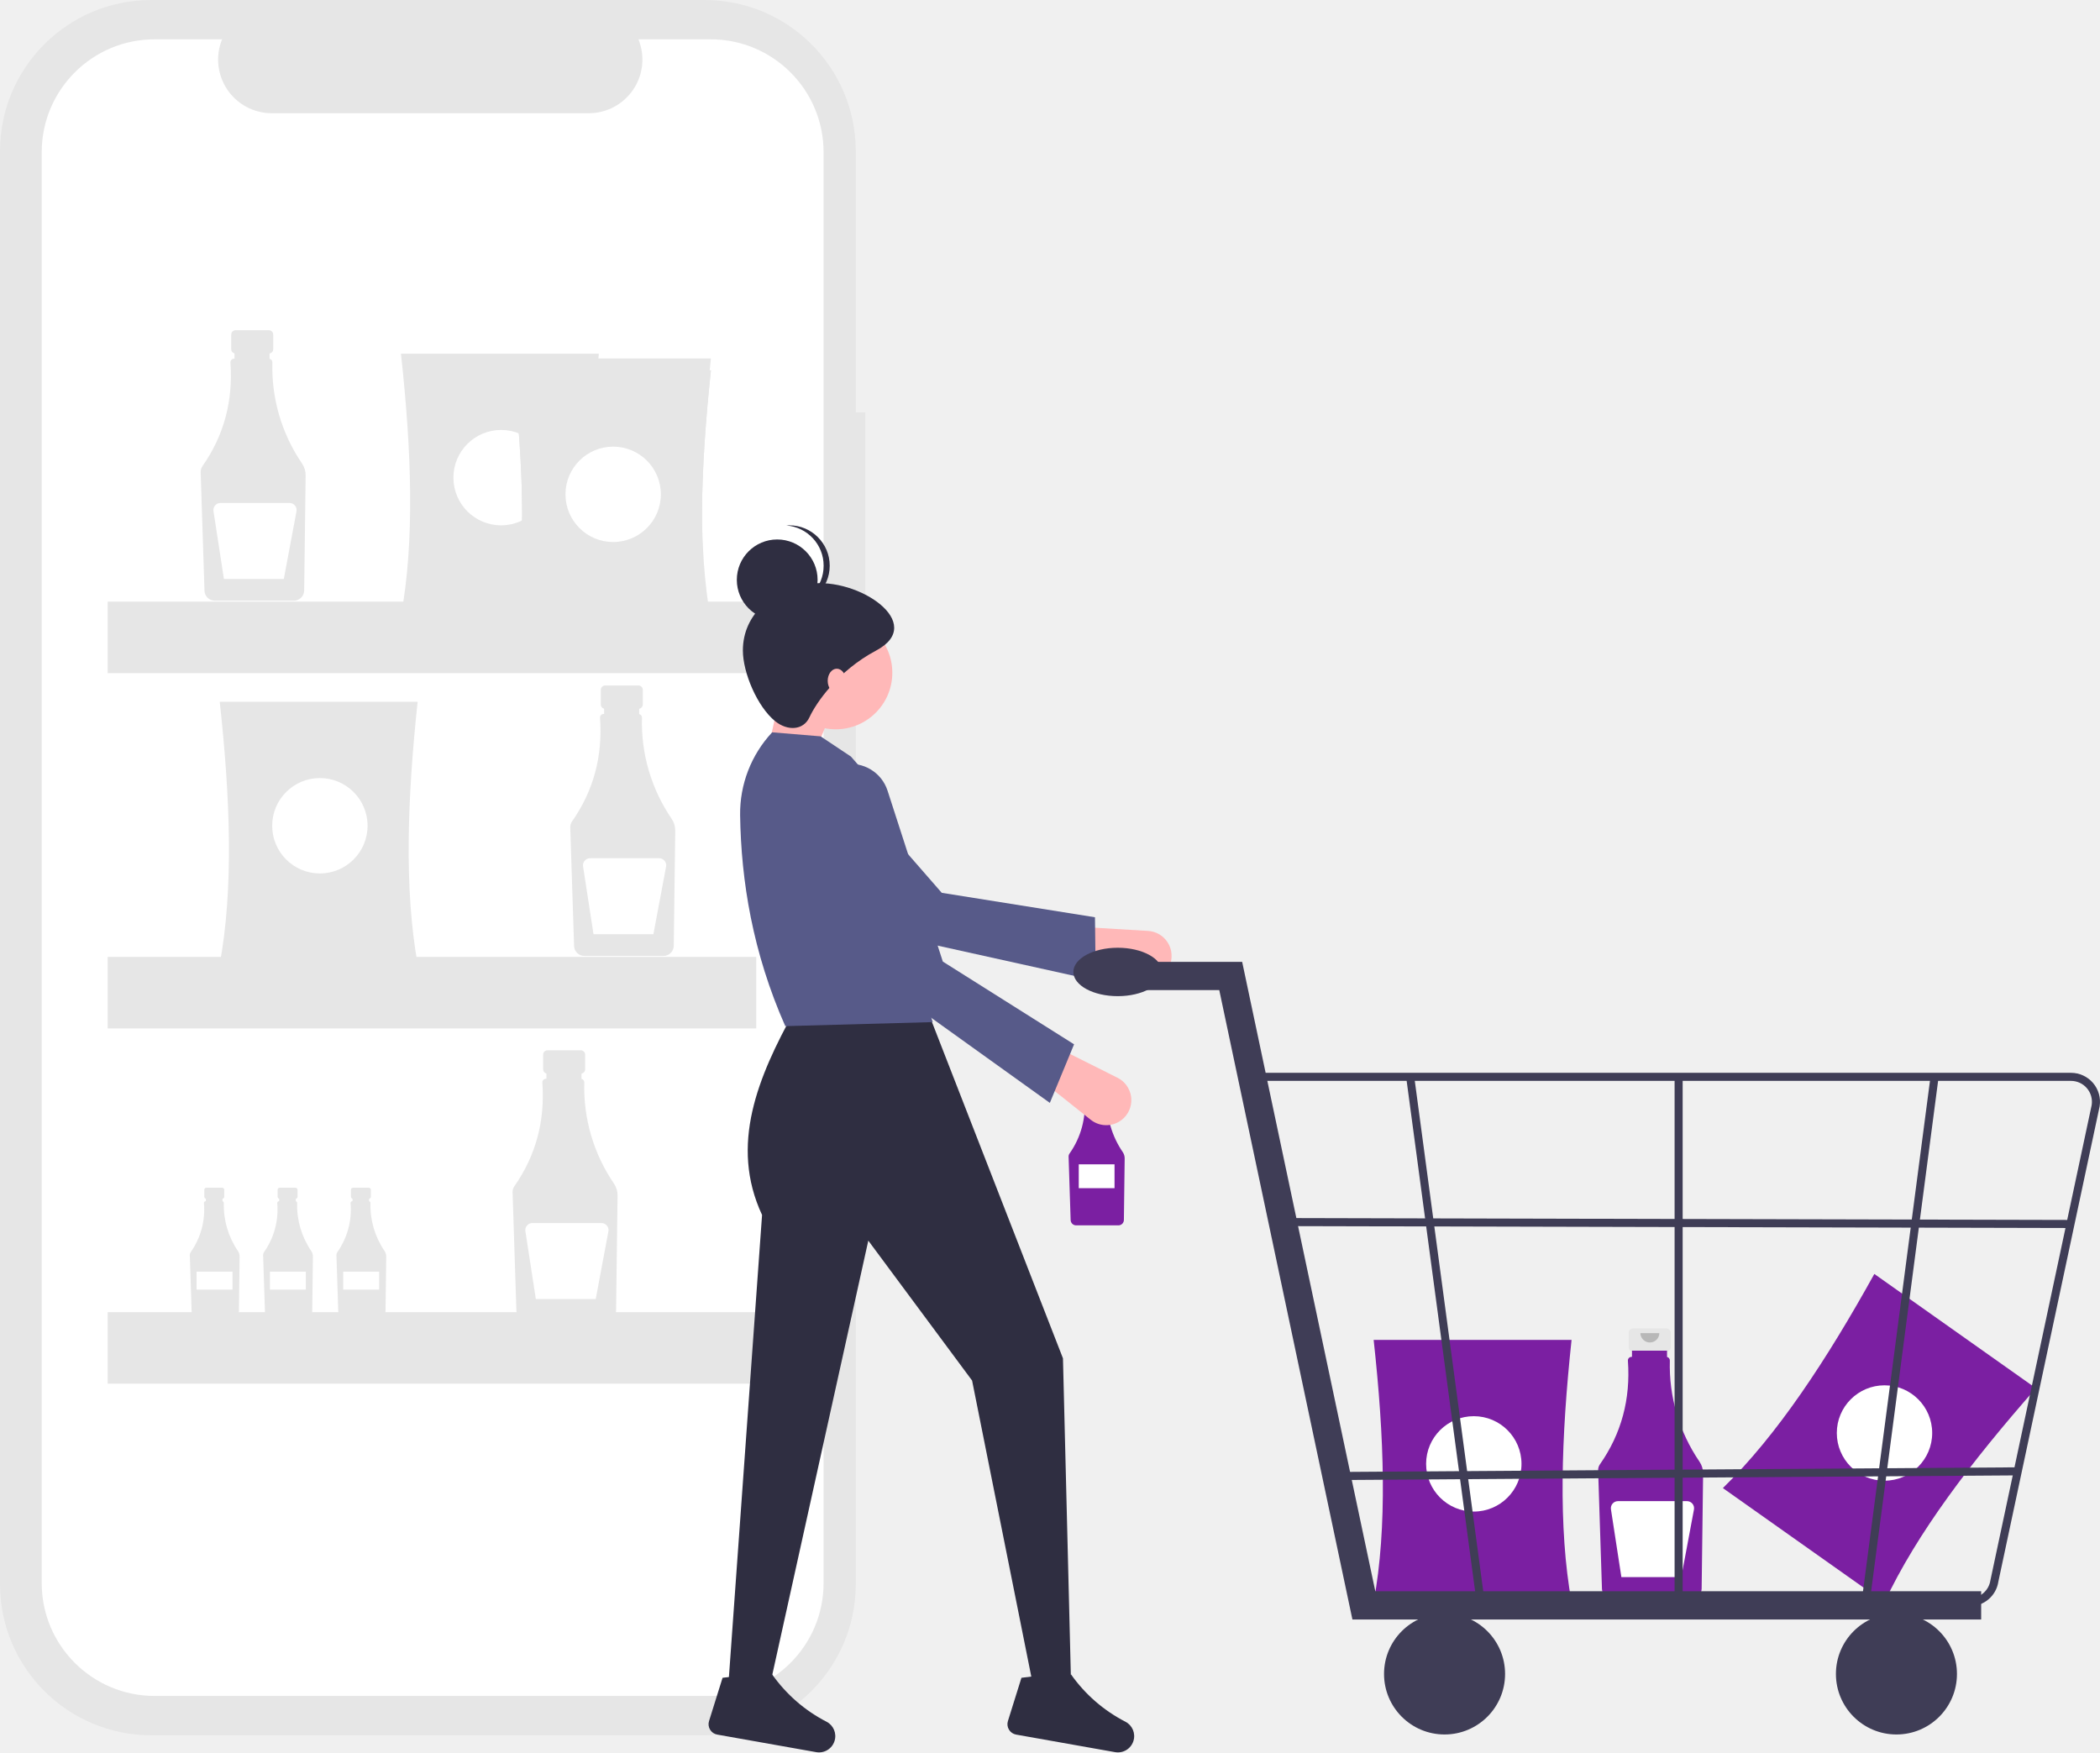
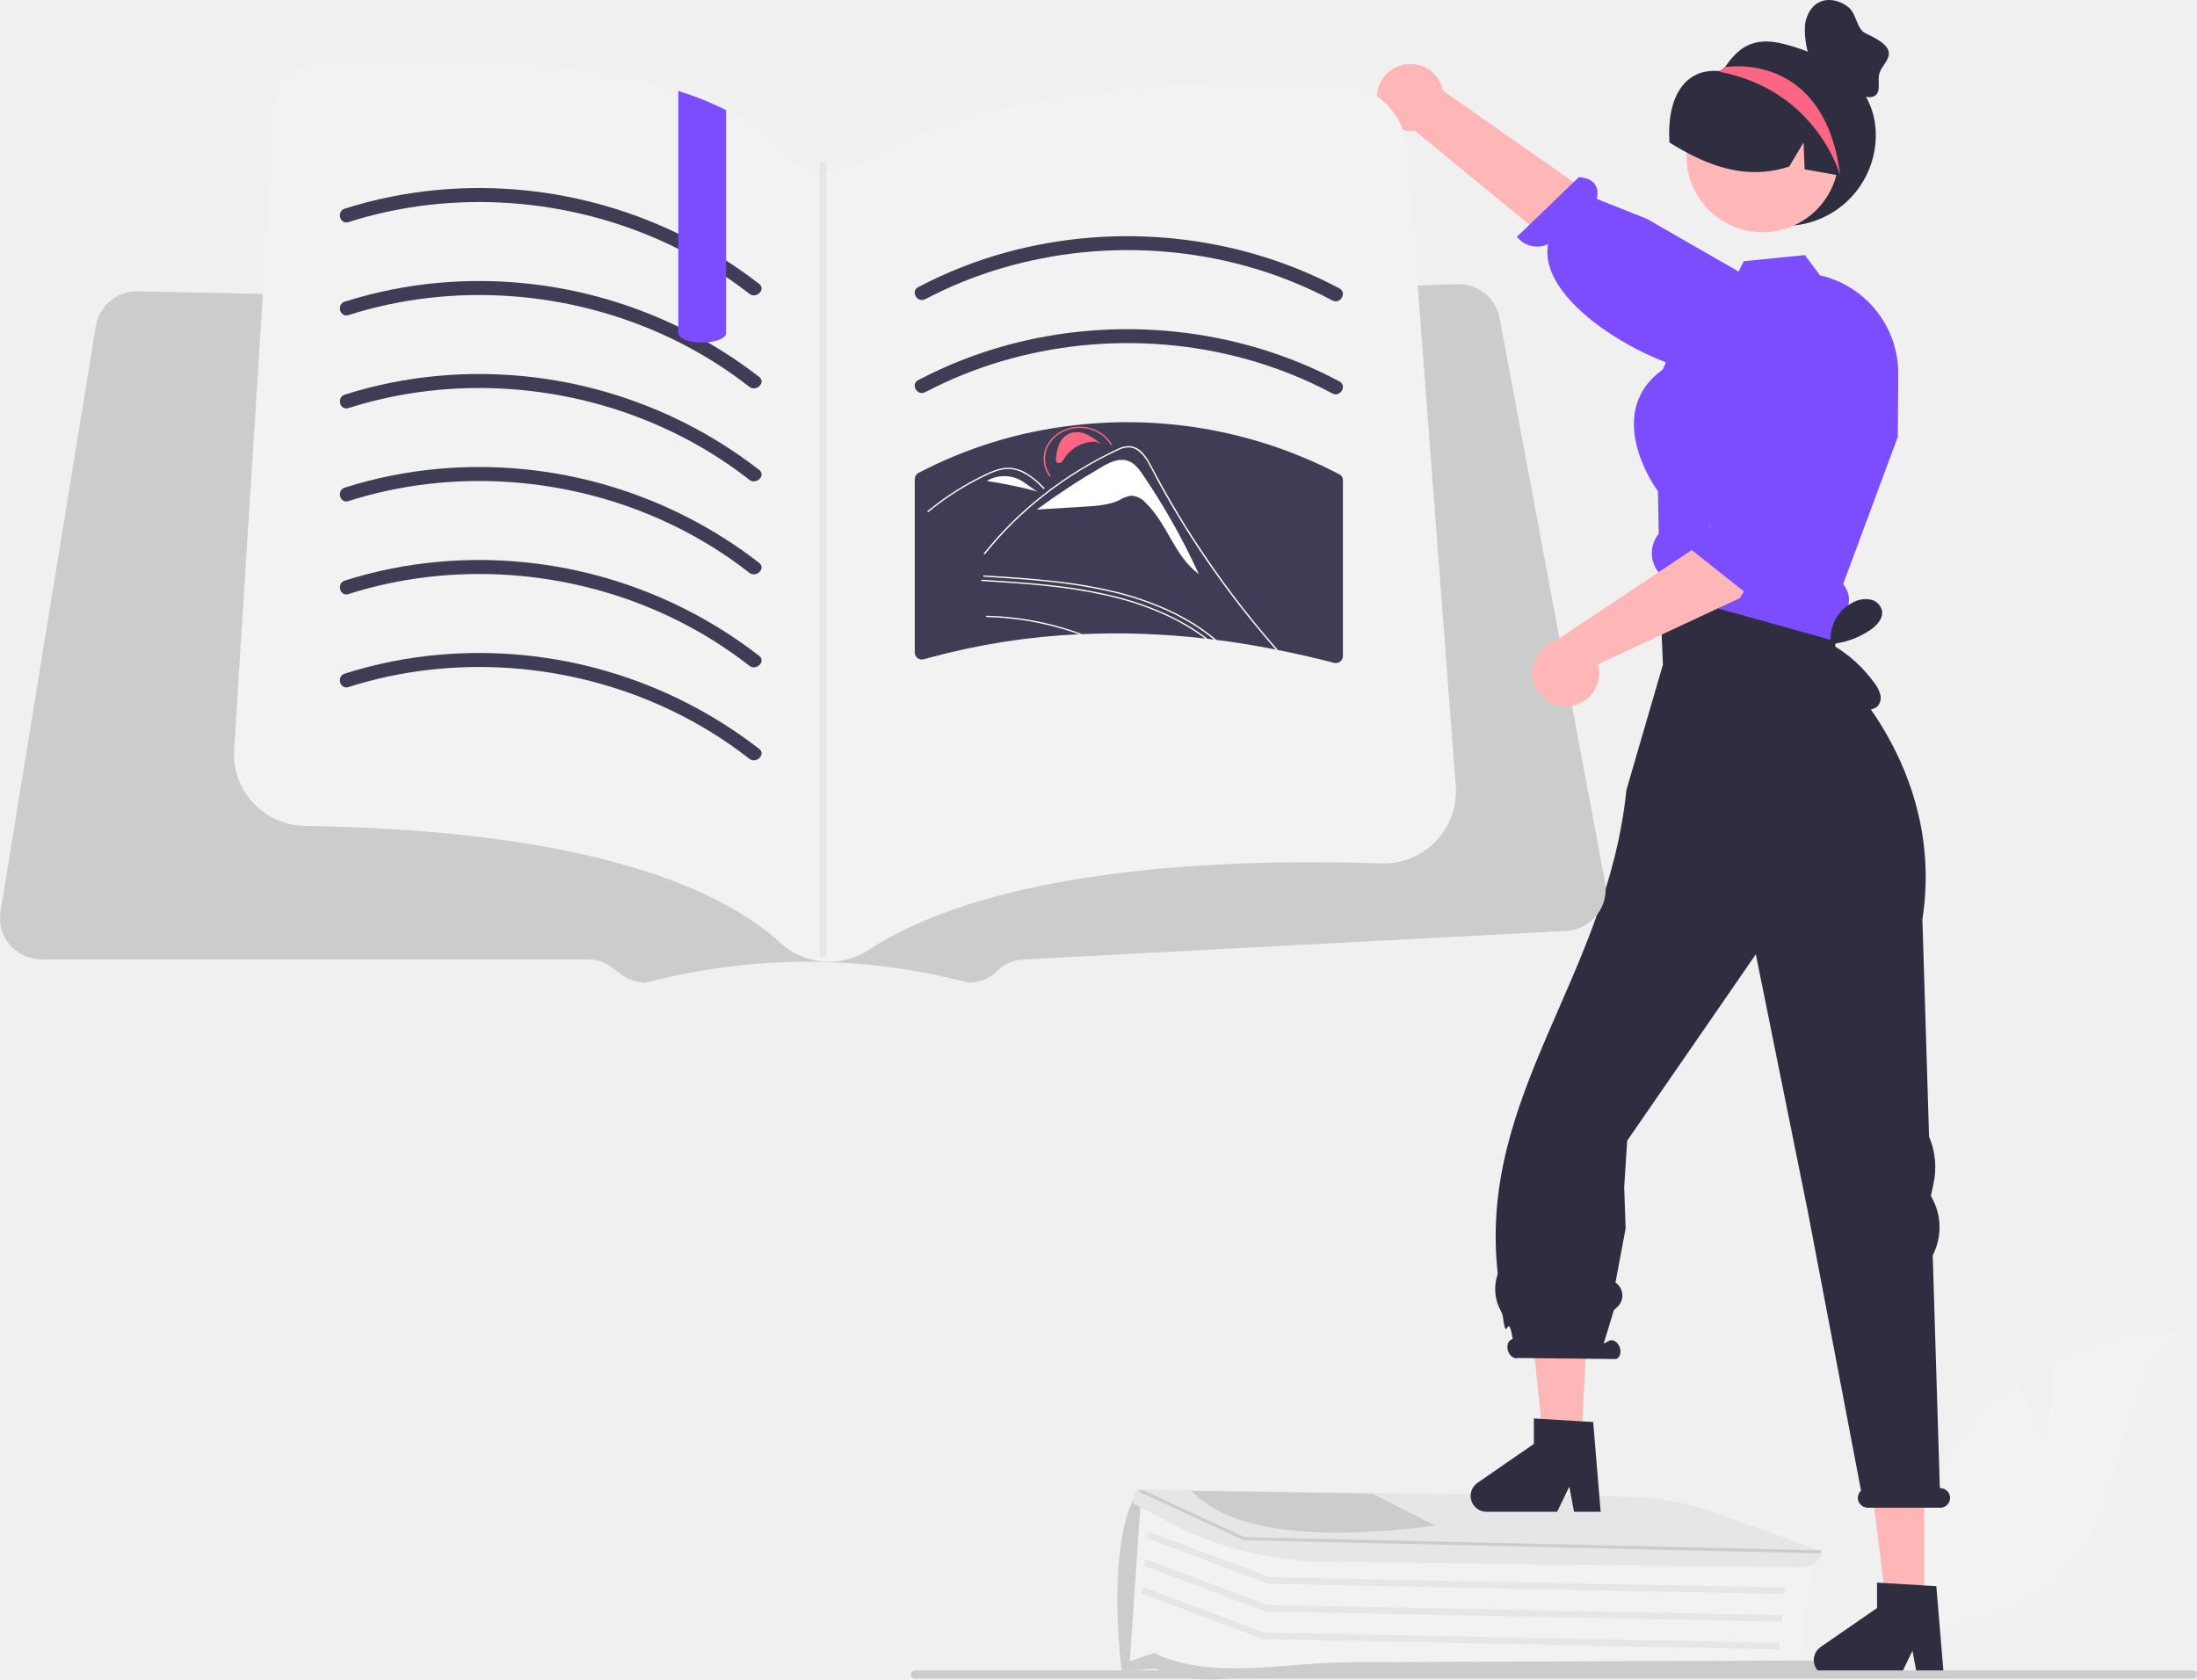
- <svg xmlns="http://www.w3.org/2000/svg" data-name="Layer 1" width="888" height="741.048" viewBox="0 0 888 741.048">
-   <path d="M521.896,253.856H517.864v-110.453a63.927,63.927,0,0,0-63.927-63.927H219.927A63.927,63.927,0,0,0,156,143.403V749.357A63.927,63.927,0,0,0,219.927,813.284H453.937a63.927,63.927,0,0,0,63.927-63.927V332.478h4.032Z" transform="translate(-156 -79.47583)" fill="#e6e6e6" />
-   <path d="M456.516,96.107h-30.546a22.681,22.681,0,0,1-21,31.247H270.91a22.681,22.681,0,0,1-21-31.247h-28.53a47.74,47.74,0,0,0-47.74,47.74V748.912a47.74,47.74,0,0,0,47.74,47.74H456.516a47.74,47.74,0,0,0,47.74-47.74V143.848A47.74,47.74,0,0,0,456.516,96.107Z" transform="translate(-156 -79.47583)" fill="#fff" />
-   <path d="M269.672,219.111H255.633a1.861,1.861,0,0,0-1.861,1.861v6.162a1.861,1.861,0,0,0,1.861,1.861h2.327v9.233h9.386v-9.233h2.327a1.861,1.861,0,0,0,1.861-1.861v-6.162A1.861,1.861,0,0,0,269.672,219.111Z" transform="translate(-156 -79.47583)" fill="#e6e6e6" />
-   <path d="M283.734,275.507a72.178,72.178,0,0,1-12.557-42.794,1.522,1.522,0,0,0-1.188-1.519v-2.663H255.162v2.626h-.204a1.521,1.521,0,0,0-1.519,1.523q0.0.055.004.111,1.752,24.425-11.833,43.808a4.193,4.193,0,0,0-.759,2.541l1.621,50.151a4.341,4.341,0,0,0,4.304,4.19h33.537a4.343,4.343,0,0,0,4.307-4.264l.625-48.693A8.788,8.788,0,0,0,283.734,275.507Z" transform="translate(-156 -79.47583)" fill="#e6e6e6" />
-   <path d="M278.425,292.166H249.234a2.997,2.997,0,0,0-2.962,3.453l4.411,28.673h25.33l5.358-28.577a2.997,2.997,0,0,0-2.946-3.549Z" transform="translate(-156 -79.47583)" fill="#fff" />
-   <path d="M425.957,369.345H411.917a1.861,1.861,0,0,0-1.861,1.861v6.162a1.861,1.861,0,0,0,1.861,1.861h2.327v9.233h9.386V379.23h2.327a1.861,1.861,0,0,0,1.861-1.861v-6.162A1.861,1.861,0,0,0,425.957,369.345Z" transform="translate(-156 -79.47583)" fill="#e6e6e6" />
-   <path d="M440.019,425.742a72.178,72.178,0,0,1-12.557-42.794,1.522,1.522,0,0,0-1.188-1.519V378.767H411.446v2.626h-.204a1.521,1.521,0,0,0-1.519,1.523q0.0.055.004.111,1.752,24.425-11.833,43.808a4.193,4.193,0,0,0-.759,2.541l1.621,50.151a4.341,4.341,0,0,0,4.304,4.19h33.537a4.343,4.343,0,0,0,4.307-4.264l.625-48.693A8.788,8.788,0,0,0,440.019,425.742Z" transform="translate(-156 -79.47583)" fill="#e6e6e6" />
-   <path d="M434.71,442.401H405.518a2.997,2.997,0,0,0-2.962,3.453l4.411,28.673h25.33l5.358-28.577a2.997,2.997,0,0,0-2.946-3.549Z" transform="translate(-156 -79.47583)" fill="#fff" />
-   <path d="M249.935,581.733h-6.659a.883.883,0,0,0-.883.883v2.923a.883.883,0,0,0,.883.883h1.104v4.38h4.452v-4.38H249.935a.883.883,0,0,0,.883-.883v-2.923A.883.883,0,0,0,249.935,581.733Z" transform="translate(-156 -79.47583)" fill="#e6e6e6" />
-   <path d="M256.605,608.484a34.237,34.237,0,0,1-5.956-20.299.722.722,0,0,0-.564-.721v-1.263H243.052v1.245h-.097a.722.722,0,0,0-.721.723q0,.026.002.053a31.246,31.246,0,0,1-5.613,20.78,1.989,1.989,0,0,0-.36,1.205l.769,23.789a2.059,2.059,0,0,0,2.042,1.988h15.908a2.06,2.06,0,0,0,2.043-2.023l.296-23.097A4.168,4.168,0,0,0,256.605,608.484Z" transform="translate(-156 -79.47583)" fill="#e6e6e6" />
-   <rect x="83.137" y="537.753" width="15.179" height="7.59" fill="#fff" />
-   <path d="M280.935,581.733h-6.659a.883.883,0,0,0-.883.883v2.923a.883.883,0,0,0,.883.883h1.104v4.38h4.452v-4.38H280.935a.883.883,0,0,0,.883-.883v-2.923A.883.883,0,0,0,280.935,581.733Z" transform="translate(-156 -79.47583)" fill="#e6e6e6" />
-   <path d="M287.605,608.484a34.237,34.237,0,0,1-5.956-20.299.722.722,0,0,0-.564-.721v-1.263H274.052v1.245h-.097a.722.722,0,0,0-.721.723q0,.026.002.053a31.246,31.246,0,0,1-5.613,20.78,1.989,1.989,0,0,0-.36,1.205l.769,23.789a2.059,2.059,0,0,0,2.042,1.988h15.908a2.06,2.06,0,0,0,2.043-2.023l.296-23.097A4.168,4.168,0,0,0,287.605,608.484Z" transform="translate(-156 -79.47583)" fill="#e6e6e6" />
-   <rect x="114.137" y="537.753" width="15.179" height="7.59" fill="#fff" />
-   <path d="M311.935,581.733h-6.659a.883.883,0,0,0-.883.883v2.923a.883.883,0,0,0,.883.883h1.104v4.38h4.452v-4.38H311.935a.883.883,0,0,0,.883-.883v-2.923A.883.883,0,0,0,311.935,581.733Z" transform="translate(-156 -79.47583)" fill="#e6e6e6" />
-   <path d="M318.605,608.484a34.237,34.237,0,0,1-5.956-20.299.722.722,0,0,0-.564-.721v-1.263H305.052v1.245h-.097a.722.722,0,0,0-.721.723q0,.026.002.053a31.246,31.246,0,0,1-5.613,20.78,1.989,1.989,0,0,0-.36,1.205l.769,23.789a2.059,2.059,0,0,0,2.042,1.988h15.908a2.06,2.06,0,0,0,2.043-2.023l.296-23.097A4.168,4.168,0,0,0,318.605,608.484Z" transform="translate(-156 -79.47583)" fill="#e6e6e6" />
-   <rect x="145.137" y="537.753" width="15.179" height="7.59" fill="#fff" />
-   <path d="M401.567,523.613H387.528a1.861,1.861,0,0,0-1.861,1.861v6.162a1.861,1.861,0,0,0,1.861,1.861h2.327v9.233h9.386v-9.233h2.327a1.861,1.861,0,0,0,1.861-1.861v-6.162A1.861,1.861,0,0,0,401.567,523.613Z" transform="translate(-156 -79.47583)" fill="#e6e6e6" />
-   <path d="M415.629,580.01a72.178,72.178,0,0,1-12.557-42.794,1.522,1.522,0,0,0-1.188-1.519v-2.663H387.057v2.626h-.204a1.521,1.521,0,0,0-1.519,1.523q0.0.055.004.111,1.752,24.425-11.833,43.808a4.193,4.193,0,0,0-.759,2.541l1.621,50.151a4.341,4.341,0,0,0,4.304,4.19h33.537a4.343,4.343,0,0,0,4.307-4.264l.625-48.693A8.788,8.788,0,0,0,415.629,580.01Z" transform="translate(-156 -79.47583)" fill="#e6e6e6" />
-   <path d="M410.32,596.668H381.129a2.997,2.997,0,0,0-2.962,3.453l4.411,28.673h25.33l5.358-28.577a2.997,2.997,0,0,0-2.946-3.549Z" transform="translate(-156 -79.47583)" fill="#fff" />
-   <path d="M409.232,339.938H325.544c5.851-31.633,4.505-69.832,0-110.911h83.688C404.847,270.107,403.536,308.305,409.232,339.938Z" transform="translate(-156 -79.47583)" fill="#e6e6e6" />
-   <circle cx="211.892" cy="201.982" r="20.166" fill="#fff" />
-   <path d="M332.602,487.148H248.914c5.851-31.633,4.505-69.832,0-110.911H332.602C328.217,417.316,326.907,455.515,332.602,487.148Z" transform="translate(-156 -79.47583)" fill="#e6e6e6" />
-   <circle cx="135.262" cy="349.192" r="20.166" fill="#fff" />
-   <path d="M456.621,346.996H372.933c5.851-31.633,4.505-69.832,0-110.911h83.688C452.236,277.165,450.926,315.363,456.621,346.996Z" transform="translate(-156 -79.47583)" fill="#e6e6e6" />
-   <circle cx="259.281" cy="209.04" r="20.166" fill="#fff" />
-   <path d="M456.621,341.955H372.933c5.851-31.633,4.505-69.832,0-110.911h83.688C452.236,272.123,450.926,310.322,456.621,341.955Z" transform="translate(-156 -79.47583)" fill="#e6e6e6" />
-   <circle cx="259.281" cy="203.998" r="20.166" fill="#fff" />
-   <path d="M456.621,346.996H372.933c5.851-31.633,4.505-69.832,0-110.911h83.688C452.236,277.165,450.926,315.363,456.621,346.996Z" transform="translate(-156 -79.47583)" fill="#e6e6e6" />
-   <circle cx="259.281" cy="209.04" r="20.166" fill="#fff" />
-   <rect x="45.525" y="254.413" width="274.254" height="30.249" fill="#e6e6e6" />
-   <rect x="45.525" y="404.647" width="274.254" height="30.249" fill="#e6e6e6" />
-   <rect x="45.525" y="554.882" width="274.254" height="30.249" fill="#e6e6e6" />
-   <path d="M952.855,757.075l-68.325-48.326c23.044-22.448,44.002-54.411,64.046-90.551l68.325,48.326C989.599,697.53,966.471,727.96,952.855,757.075Z" transform="translate(-156 -79.47583)" fill="#7b1fa2" />
-   <circle cx="796.873" cy="605.982" r="20.166" fill="#fff" />
-   <path d="M623.262,536.554h-7.5a.994.994,0,0,0-.994.994v3.292a.994.994,0,0,0,.994.994h1.243v4.932h5.014v-4.932h1.243a.994.994,0,0,0,.994-.994v-3.292A.994.994,0,0,0,623.262,536.554Z" transform="translate(-156 -79.47583)" fill="#e6e6e6" />
-   <path d="M630.774,566.682a38.558,38.558,0,0,1-6.708-22.861.813.813,0,0,0-.635-.812v-1.422h-7.921v1.403h-.109a.813.813,0,0,0-.812.814q0,.03.002.059a35.189,35.189,0,0,1-6.322,23.403,2.24,2.24,0,0,0-.405,1.357l.866,26.792a2.319,2.319,0,0,0,2.299,2.238h17.916a2.32,2.32,0,0,0,2.301-2.278l.334-26.012A4.695,4.695,0,0,0,630.774,566.682Z" transform="translate(-156 -79.47583)" fill="#7b1fa2" />
-   <path d="M621.699,537.627a2.145,2.145,0,0,1-4.291,0" transform="translate(-156 -79.47583)" opacity="0.2" style="isolation:isolate" />
-   <rect x="456.161" y="492.368" width="15.124" height="10.083" fill="#fff" />
-   <path d="M860.602,641.218H846.563a1.861,1.861,0,0,0-1.861,1.861v6.162a1.861,1.861,0,0,0,1.861,1.861h2.327v9.233h9.386v-9.233h2.327a1.861,1.861,0,0,0,1.861-1.861V643.079A1.861,1.861,0,0,0,860.602,641.218Z" transform="translate(-156 -79.47583)" fill="#e6e6e6" />
-   <path d="M874.664,697.615a72.178,72.178,0,0,1-12.557-42.794,1.522,1.522,0,0,0-1.188-1.519v-2.663H846.092v2.626h-.204a1.521,1.521,0,0,0-1.519,1.523q0.0.055.004.111,1.752,24.425-11.833,43.808a4.193,4.193,0,0,0-.759,2.541l1.621,50.151a4.341,4.341,0,0,0,4.304,4.19h33.537a4.343,4.343,0,0,0,4.307-4.264l.625-48.693A8.788,8.788,0,0,0,874.664,697.615Z" transform="translate(-156 -79.47583)" fill="#7b1fa2" />
-   <path d="M857.676,643.226a4.016,4.016,0,0,1-8.031,0" transform="translate(-156 -79.47583)" opacity="0.2" style="isolation:isolate" />
-   <path d="M869.355,714.273H840.164a2.997,2.997,0,0,0-2.962,3.453l4.411,28.673h25.33l5.358-28.577a2.997,2.997,0,0,0-2.946-3.549Z" transform="translate(-156 -79.47583)" fill="#fff" />
-   <path d="M820.546,756.996H736.858c5.851-31.633,4.505-69.832,0-110.911H820.546C816.161,687.164,814.851,725.362,820.546,756.996Z" transform="translate(-156 -79.47583)" fill="#7b1fa2" />
-   <circle cx="623.206" cy="619.039" r="20.166" fill="#fff" />
-   <polygon points="322.243 328.466 341.03 326.758 352.986 297.724 331.637 285.768 322.243 328.466" fill="#ffb8b8" />
-   <path d="M650.66,487.65v0a10.593,10.593,0,0,0-9.202-14.517l-29.17-1.739-4.295,14.282,30.029,8.247A10.593,10.593,0,0,0,650.66,487.65Z" transform="translate(-156 -79.47583)" fill="#ffb8b8" />
-   <path d="M619.339,494.163l-.321-26.8-64.793-10.339L504.31,399.777a16.338,16.338,0,0,0-21.294-2.912l0,0a16.338,16.338,0,0,0-2.846,24.922l41.18,50.678Z" transform="translate(-156 -79.47583)" fill="#575a89" />
-   <path d="M463.726,795.643h17.079L523.168,604.109l43.887,59.169,25.619,128.095h16.225l-3.416-137.488-57.216-146.882H491.906c-15.402,27.874-27.485,56.608-13.663,86.251Z" transform="translate(-156 -79.47583)" fill="#2f2e41" />
-   <path d="M582.204,807.276a4.457,4.457,0,0,0,3.476,5.718l41.793,7.417a6.876,6.876,0,0,0,7.801-4.713h0a6.834,6.834,0,0,0-3.342-8.126,63.902,63.902,0,0,1-23.048-20.038c-4.593,4.277-9.727,3.875-15.179.723l-5.782.723Z" transform="translate(-156 -79.47583)" fill="#2f2e41" />
-   <path d="M455.818,807.276a4.457,4.457,0,0,0,3.476,5.718l41.793,7.417a6.876,6.876,0,0,0,7.801-4.713h0a6.834,6.834,0,0,0-3.342-8.126,63.902,63.902,0,0,1-23.048-20.038c-4.593,4.277-9.727,3.875-15.179.723l-5.782.723Z" transform="translate(-156 -79.47583)" fill="#2f2e41" />
-   <circle cx="353.413" cy="284.487" r="23.911" fill="#ffb8b8" />
-   <path d="M488.064,513.407,550.403,511.699l-18.308-57.62c11.377-18.239-.073-36.46-16.278-54.677l-12.809-8.54-20.495-1.708h0a50.314,50.314,0,0,0-13.549,35.05C469.369,452.032,474.297,482.324,488.064,513.407Z" transform="translate(-156 -79.47583)" fill="#575a89" />
-   <path d="M631.291,552.192h0a10.593,10.593,0,0,0-2.749-16.966L602.409,522.151l-9.567,11.441,24.363,19.395A10.593,10.593,0,0,0,631.291,552.192Z" transform="translate(-156 -79.47583)" fill="#ffb8b8" />
-   <path d="M599.933,545.858l10.248-24.765-55.502-34.994-23.37-72.268a16.338,16.338,0,0,0-18.432-11.054h0a16.338,16.338,0,0,0-12.421,21.793l17.923,62.791Z" transform="translate(-156 -79.47583)" fill="#575a89" />
-   <path d="M470.13,354.569c0,9.304,6.042,23.712,13.663,29.889,5.128,4.156,11.905,3.981,14.517-1.708,2.68-5.836,11.919-19.552,28.181-28.181,21.678-11.503-7.688-31.182-28.181-28.181C482.911,328.643,470.13,339.005,470.13,354.569Z" transform="translate(-156 -79.47583)" fill="#2f2e41" />
-   <circle cx="328.648" cy="245.205" r="17.079" fill="#2f2e41" />
-   <path d="M504.289,318.703a17.069,17.069,0,0,0-15.798-17.015c.424-.032.849-.065,1.281-.065a17.079,17.079,0,0,1,0,34.159c-.432,0-.857-.033-1.281-.065A17.069,17.069,0,0,0,504.289,318.703Z" transform="translate(-156 -79.47583)" fill="#2f2e41" />
-   <ellipse cx="353.84" cy="287.903" rx="3.843" ry="5.124" fill="#ffb8b8" />
-   <polygon points="837.751 684.845 571.879 684.845 515.578 418.694 467.529 418.694 467.529 406.752 525.258 406.752 581.559 672.902 837.751 672.902 837.751 684.845" fill="#3f3d56" />
-   <circle cx="610.841" cy="707.877" r="25.591" fill="#3f3d56" />
-   <circle cx="801.923" cy="707.877" r="25.591" fill="#3f3d56" />
-   <path d="M988.903,758.697H730.225L684.584,533.145h347.151a12.265,12.265,0,0,1,12.116,14.167l-42.833,201.025A12.204,12.204,0,0,1,988.903,758.697Zm-255.869-3.412H988.903a8.806,8.806,0,0,0,8.742-7.477l42.833-201.025a8.85,8.85,0,0,0-8.744-10.225H688.726Z" transform="translate(-156 -79.47583)" fill="#3f3d56" />
-   <polygon points="624.513 678.499 594.623 455.653 597.989 455.097 627.879 677.943 624.513 678.499" fill="#3f3d56" />
-   <polygon points="790.712 676.788 787.343 676.242 816.36 455.102 819.729 455.648 790.712 676.788" fill="#3f3d56" />
-   <rect x="708.115" y="455.375" width="3.412" height="222.846" fill="#3f3d56" />
-   <rect x="865.451" y="431.522" width="3.412" height="330.296" transform="translate(112.3889 1382.904) rotate(-89.86127)" fill="#3f3d56" />
-   <rect x="718.838" y="700.962" width="290.178" height="3.412" transform="translate(-160.7831 -73.5538) rotate(-0.39166)" fill="#3f3d56" />
-   <ellipse cx="472.648" cy="411.017" rx="18.767" ry="10.237" fill="#3f3d56" />
+ <svg xmlns="http://www.w3.org/2000/svg" data-name="Layer 1" width="669.175" height="511.628" viewBox="0 0 669.175 511.628">
+   <path d="M889.314,635.23l1.144-25.719a83.066,83.066,0,0,1,38.745-9.808c-18.608,15.214-16.283,44.541-28.899,65a49.964,49.964,0,0,1-36.639,23.089l-15.572,9.534a83.724,83.724,0,0,1,17.647-67.845,80.874,80.874,0,0,1,14.863-13.81C884.332,625.505,889.314,635.23,889.314,635.23Z" transform="translate(-265.4125 -194.1858)" fill="#f2f2f2" />
+   <path d="M653.173,703.729c-7.931-.564-10,1-22,0h-22l2.862-52.648,34.634,13.878,172.114,4.225-.101.292c-.078.225-7.719,22.577-1.746,31.042l.248.35-.483.005L658.813,702.32C657.089,702.336,654.883,703.85,653.173,703.729Z" transform="translate(-265.4125 -194.1858)" fill="#f2f2f2" />
+   <path d="M662.101,704.417c-15.322-1.09-31.187,4.866-44.428-1.858l-10.585.641-.03-.089c-.082-.244-5.082-39.586,5.026-54.839l.445-.672.348,3.613-3.332,49.008,7.386-2.465c17.937,8.443,39.27,2.867,59.8,2.789l139.714-.516c2.927-.01,5.365,1.99,5.443,4.459l.008.241L670.54,704.717Q666.306,704.717,662.101,704.417Z" transform="translate(-265.4125 -194.1858)" fill="#ccc" />
+   <polygon points="543.667 485.616 386.44 482.491 386.279 482.431 349.132 468.509 349.834 466.636 386.821 480.499 543.707 483.616 543.667 485.616" fill="#e6e6e6" />
+   <polygon points="542.828 494.035 385.601 490.91 385.441 490.85 348.293 476.928 348.995 475.055 385.983 488.918 542.868 492.035 542.828 494.035" fill="#e6e6e6" />
+   <polygon points="541.989 502.455 384.762 499.329 384.602 499.269 347.454 485.346 348.156 483.473 385.144 497.337 542.029 500.455 541.989 502.455" fill="#e6e6e6" />
+   <path d="M663.187,669.727a105.217,105.217,0,0,1-41.733-11.775l-10.898-5.78.285-2.857a1.729,1.729,0,0,1,1.838-1.402l.962.012L760.269,650.082a85.935,85.935,0,0,1,28.133,5.106l31.948,11.599-.017.169c-.268,2.692-2.983,4.772-6.18,4.735l-144.434-1.693Q666.441,669.96,663.187,669.727Z" transform="translate(-265.4125 -194.1858)" fill="#e6e6e6" />
+   <polygon points="554.63 473.22 554.597 473.218 378.763 469.189 378.641 469.133 346.939 454.452 347.261 453.961 348.224 453.973 379.057 468.259 553.261 472.247 554.657 472.28 554.63 473.22" fill="#ccc" />
+   <path d="M683.347,649.186l-2.232-.032-50.392-.745-2.388-.033c11.514,12.258,36.972,15.325,74.288,10.576Z" transform="translate(-265.4125 -194.1858)" fill="#ccc" />
+   <polygon points="559.613 161.814 562.687 168.965 557.663 194.36 506.408 187.234 506.817 156.267 507.846 149.485 559.613 161.814" fill="#ffb6b6" />
+   <polygon points="586.094 490.943 574.786 490.943 569.404 447.327 586.094 447.327 586.094 490.943" fill="#ffb6b6" />
+   <path d="M817.871,699.891a4.835,4.835,0,0,0,4.831,4.831h21.513l3.708-7.655,1.44,7.655h8.109l-2.279-27.342-3.686-.215-12.384-.737-1.996-.125v7.746L819.957,695.91A4.838,4.838,0,0,0,817.871,699.891Z" transform="translate(-265.4125 -194.1858)" fill="#2f2e41" />
+   <polygon points="481.576 440.943 470.268 440.943 463.616 376.73 484.863 375.461 481.576 440.943" fill="#ffb6b6" />
+   <path d="M713.352,649.891a4.835,4.835,0,0,0,4.831,4.831h21.513l3.708-7.655,1.44,7.655h8.108l-2.279-27.342-3.289-.193-12.599-.76-2.177-.125v7.746L715.438,645.91A4.838,4.838,0,0,0,713.352,649.891Z" transform="translate(-265.4125 -194.1858)" fill="#2f2e41" />
+   <path d="M856.306,647.516h-.044l-2.175-70.919a18.544,18.544,0,0,0-.243-17.524l-.311-.564.807-3.742a23.836,23.836,0,0,0-1.362-14.346l-2.029-66.154c7.248-46.974-27.294-77.609-27.294-77.609l3.175-24.62-55.87,1.27.95,23.351-11.109,38.168c-5.846,56.96-45.194,92.762-39.213,147.231a1.04,1.04,0,0,1-.068.46,13.906,13.906,0,0,0,1.123,11.222,4.244,4.244,0,0,1,.506,1.392c1.232,9.549,1.393-2.53,3.025,6.935l-.318.161c-1.144.395-1.635,1.98-1.096,3.54s1.902,2.505,3.046,2.11l29.867.319c1.144-.395,1.635-1.98,1.096-3.54-.538-1.56-1.902-2.505-3.046-2.11l-1.858.94,3.109-10.171,1.09-1.017a4.737,4.737,0,0,0-.602-7.402l0,0,3.097-16.528-.44-12.5.906-14.181L800.212,484.904l15.855,78.438L832.263,648.306a2.968,2.968,0,0,0-.929,2.753,3.077,3.077,0,0,0,3.066,2.435h21.986a2.995,2.995,0,0,0,2.884-3.791A3.031,3.031,0,0,0,856.306,647.516Z" transform="translate(-265.4125 -194.1858)" fill="#2f2e41" />
+   <path d="M836.755,235.326a27.662,27.662,0,1,1-47.578-19.186l.133-.133c.221-.232.443-.465.675-.686a.011.011,0,0,0,.011-.011,5.805,5.805,0,0,0,.874-.786c3.734-5.218,7.968-9.593,18.223-6.86C823.858,211.6,836.755,220.046,836.755,235.326Z" transform="translate(-265.4125 -194.1858)" fill="#2f2e41" />
+   <path d="M684.804,223.484a10.132,10.132,0,0,0,11.479,10.47l71.338,58.547L778.517,273.349,704.968,221.822a10.187,10.187,0,0,0-20.164,1.662Z" transform="translate(-265.4125 -194.1858)" fill="#ffb6b6" />
+   <path d="M797.743,309.767s-.022-2.109-11.362-2.027c-14.077.101-52.846-20.109-49.454-39.142a7.96,7.96,0,0,1-9.489-2.276l18.874-18.172c5.923.4,5.983,4.363,5.476,6.639l15.168,6.027,39.506,22.697-6.976,22.799Z" transform="translate(-265.4125 -194.1858)" fill="#7c4dff" />
+   <circle cx="536.866" cy="47.54" r="23.195" fill="#ffb7b7" />
+   <path d="M770.399,357.098a9.312,9.312,0,0,0,.454,11.726c.011.68.113,1.338,1.077,3.776a4.268,4.268,0,0,0,.442.669,1.66,1.66,0,0,0,.102.147,7.711,7.711,0,0,0,4.026,2.71l42.459,11.851,5.614,1.565.987.272.544-7.666a6.864,6.864,0,0,0,1.508-8.812l-.782-1.293,4.559-12.259.442-1.213,11.624-31.289.011-2.087.023-2.155.113-15.038a30.676,30.676,0,0,0-12.134-24.473,30.148,30.148,0,0,0-11.624-5.443l-.091-.011-4.593-6.181-18.633,1.86-1.542,3.164-1.871,3.811-13.507,8.04-4.616,10.728-3.119,7.258c-4.831,3.47-7.712,7.927-8.54,13.235-1.769,11.273,6.124,22.557,7.065,23.849l.238,12.94Z" transform="translate(-265.4125 -194.1858)" fill="#7c4dff" />
+   <path d="M826.553,247.807c-.21-.033-.42-.078-.631-.111-3.618-.642-7.236-1.272-10.843-1.925l-.332-8.177-4.37,7.325c-9.969,3.308-19.297,1.438-28.071-2.689a79.25,79.25,0,0,1-8.409-4.636c-.891-13.829,4.7-22.682,15.103-21.753.38.034.653-.354.985-.52a.011.011,0,0,0,.011-.011c.564-.266,1.14-.52,1.715-.752a25.551,25.551,0,0,1,26.821,5.2C825.613,226.519,828.8,237.683,826.553,247.807Z" transform="translate(-265.4125 -194.1858)" fill="#2f2e41" />
+   <path d="M825.923,247.696s-6.871-25.648-36.325-31.567c-.033-.011-.144-.055-.288-.122-.088-.055-.199-.111-.31-.166.332-.188.653-.354.985-.52a.011.011,0,0,0,.011-.011c.288-.266.575-.531.874-.786l.841.033S821.264,209.877,825.923,247.696Z" transform="translate(-265.4125 -194.1858)" fill="#fd6584" />
+   <path d="M837.254,409.374a3.913,3.913,0,0,1-4.016.65,9.314,9.314,0,0,1-3.432-2.51,32.359,32.359,0,0,1-7.918-14.271l1.273-2.264A12.428,12.428,0,0,1,830.646,377.304a7.663,7.663,0,0,1,4.722-.411,4.476,4.476,0,0,1,3.254,3.223c.49,2.421-1.527,4.608-3.57,5.998a25.399,25.399,0,0,1-11.956,4.278,41.192,41.192,0,0,1,13.269,11.908,9.757,9.757,0,0,1,1.756,3.446A3.923,3.923,0,0,1,837.254,409.374Z" transform="translate(-265.4125 -194.1858)" fill="#2f2e41" />
+   <path id="be339808-9edc-488a-82d9-9b8c80f783b0-223" data-name="f02c4e45-f306-4b42-b3ad-5ddd3016d7d2" d="M544.06,705.545h389.281a1.247,1.247,0,0,0,0-2.494H544.059a1.247,1.247,0,1,0,0,2.494h0Z" transform="translate(-265.4125 -194.1858)" fill="#ccc" />
+   <path d="M647.444,384.955v.651c-1.402-1.643-2.833-3.272-4.249-4.901q-.892-1.02-1.785-2.04-3.782-4.292-7.606-8.555c-2.564-2.833-5.128-5.666-7.72-8.484-.623-.68-1.246-1.36-1.884-2.04a14.662,14.662,0,0,0-1.657-1.587,6.15,6.15,0,0,0-2.025-1.119,5.078,5.078,0,0,0-2.606-.028c-.978.227-1.912.581-2.861.878-.978.326-1.941.637-2.918.949-1.955.637-3.895,1.275-5.85,1.912a.194.194,0,0,1-.252-.107l-.003-.007a.197.197,0,0,1,.142-.269c.482-.156.977-.312,1.473-.468,1.969-.651,3.923-1.289,5.892-1.926.977-.326,1.954-.637,2.932-.949a8.762,8.762,0,0,1,2.833-.567,6.409,6.409,0,0,1,4.164,1.955c.609.567,1.162,1.161,1.714,1.771q.977,1.062,1.955,2.125,3.93,4.292,7.804,8.612,3.888,4.334,7.706,8.683.276.319.552.637C644.626,381.697,646.028,383.326,647.444,384.955Z" transform="translate(-265.4125 -194.1858)" fill="#fff" />
+   <path d="M622.324,360.61a4.788,4.788,0,0,0-2.063-1.533l-.805.028a85.054,85.054,0,0,0,24.329,24.758Q633.054,372.237,622.324,360.61Z" transform="translate(-265.4125 -194.1858)" fill="#fff" />
+   <path d="M754.254,462.841,722.166,291.031a12.726,12.726,0,0,0-12.086-10.298q-.389-.009-.778,0l-21.859.784-2.353.086-10.909.392-2.353.081-7.017.254L523.314,287.41c-.213.012-.432.012-.646.006l-31.707-.663-11.734-.242-.375-.006-8.661-.185-75.465-1.568-20.008-.421-9.866-.202-2.364-.052-11.249-.231-2.358-.052-11.509-.236-2.358-.052-12.645-.265-1.984-.04-11.278-.236-1.782-.035h-.259a12.692,12.692,0,0,0-12.466,10.598L265.579,471.812a12.624,12.624,0,0,0,12.46,14.657H444.7a11.549,11.549,0,0,1,6.815,2.249l3.16,2.341a12.739,12.739,0,0,0,7.513,2.479,192.439,192.439,0,0,1,98.218,0,12.548,12.548,0,0,0,8.932-3.702,11.457,11.457,0,0,1,7.496-3.338l165.669-8.73a12.625,12.625,0,0,0,11.751-14.928Z" transform="translate(-265.4125 -194.1858)" fill="#ccc" />
+   <path d="M708.853,436.049a21.976,21.976,0,0,1-22.75,21.16c-9.62-.34-21.1-.51-33.56-.25-40.69.87-91.81,6.47-122.56,26.61a21.966,21.966,0,0,1-13.05,3.58c-.34-.02-.67-.04-1.01-.07a21.928,21.928,0,0,1-12.84-5.69c-16.94-15.5-55.79-34.27-144.72-35.59-.37,0-.73-.02-1.09-.04a21.964,21.964,0,0,1-20.54-23.32l8.74-138.71,1.31-20.79,2.3-36.37a14.443,14.443,0,0,1,14.4-13.53h.09l52.98.31q33.48,1.515,55.46,8.53a95.875,95.875,0,0,1,14.56,5.86,55.975,55.975,0,0,1,16.94,12.65,19.119,19.119,0,0,0,11.5,6.21,18.276,18.276,0,0,0,2.08.19,19.057,19.057,0,0,0,11.53-3.3c34.61-23.19,105.14-24.95,144.09-23.95a21.931,21.931,0,0,1,21.36,20.31l1.58,20.69,1.57,20.63,9.06,119.23,2.52,33.17A22.806,22.806,0,0,1,708.853,436.049Z" transform="translate(-265.4125 -194.1858)" fill="#f2f2f2" />
+   <path d="M371.544,261.848c31.927-10.186,67.546-7.489,97.793,6.861a128.768,128.768,0,0,1,24.302,14.968c2.127,1.67,5.155-1.317,3.005-3.005a139.187,139.187,0,0,0-97.705-28.652,133.697,133.697,0,0,0-28.523,5.73c-2.595.828-1.486,4.932,1.13,4.097Z" transform="translate(-265.4125 -194.1858)" fill="#3f3d56" />
+   <path d="M547.228,285.325c29.684-15.602,65.229-19.005,97.504-10.148a128.521,128.521,0,0,1,26.512,10.541c2.412,1.287,4.561-2.38,2.145-3.669-30.76-16.413-67.684-20.192-101.274-11.042a133.658,133.658,0,0,0-27.031,10.649C542.661,282.929,544.807,286.598,547.228,285.325Z" transform="translate(-265.4125 -194.1858)" fill="#3f3d56" />
+   <path d="M547.228,313.654c29.684-15.602,65.229-19.005,97.504-10.148a128.519,128.519,0,0,1,26.512,10.541c2.412,1.287,4.561-2.38,2.145-3.669-30.76-16.413-67.684-20.192-101.274-11.042a133.658,133.658,0,0,0-27.031,10.649c-2.422,1.273-.276,4.942,2.145,3.669Z" transform="translate(-265.4125 -194.1858)" fill="#3f3d56" />
+   <path d="M674.428,340.462a1.821,1.821,0,0,0-1.047-1.761,139.35,139.35,0,0,0-80.222-15.026c-.173.014-.333.042-.52.055h-.007a4.253,4.253,0,0,0-.506.076,134.222,134.222,0,0,0-47.042,14.499,2.144,2.144,0,0,0-1.047,1.845v52.846a2.144,2.144,0,0,0,2.69,2.039c.652-.187,1.304-.367,1.969-.541a210.619,210.619,0,0,1,45.35-7.094c.326-.014.652-.028.992-.042a237.569,237.569,0,0,1,37.41,1.345,7.801,7.801,0,0,1,.777.083c.638.069,1.29.146,1.928.229.257.028.499.055.735.097,2.482.312,4.944.666,7.413,1.047q5.346.853,10.693,1.9c.222.042.451.097.68.139,5.721,1.137,11.414,2.455,17.079,3.911a2.153,2.153,0,0,0,2.69-2.053V340.545A.176.176,0,0,0,674.428,340.462Z" transform="translate(-265.4125 -194.1858)" fill="#3f3d56" />
+   <path d="M596.49,326.556a6.988,6.988,0,0,0-5.007-.44,5.934,5.934,0,0,0-3.335,3.136,15.083,15.083,0,0,0-1.098,4.314c-.088.584-.094,1.321.493,1.593a1.243,1.243,0,0,0,1.261-.25,3.729,3.729,0,0,0,.738-1.03,11.215,11.215,0,0,1,9.474-5.151l1.569.625A18.581,18.581,0,0,0,596.49,326.556Z" transform="translate(-265.4125 -194.1858)" fill="#ff6582" />
+   <path d="M613.469,338.736c-1.217-1.792-2.66-3.706-4.919-4.291-2.616-.678-5.304.669-7.584,1.997a221.538,221.538,0,0,0-19.666,12.898l.007.07,14.675-.901c3.534-.217,7.19-.464,10.313-1.952a9.726,9.726,0,0,1,3.684-1.372,6.156,6.156,0,0,1,4.267,2.056c6.763,6.411,8.721,16.214,16.308,21.846A206.083,206.083,0,0,0,613.469,338.736Z" transform="translate(-265.4125 -194.1858)" fill="#fff" />
+   <path d="M595.04,387.357c-.34.014-.666.028-.991.043-2.365-.85-4.787-1.601-7.238-2.252-1.587-.425-3.201-.807-4.816-1.133-1.827-.396-3.668-.708-5.51-.977a88.116,88.116,0,0,0-10.581-.892.192.192,0,1,1,0-.382c.453,0,.906.014,1.346.043a88.236,88.236,0,0,1,10.595,1.034c1.827.297,3.654.651,5.468,1.048,1.643.368,3.286.779,4.901,1.232Q591.676,386.097,595.04,387.357Z" transform="translate(-265.4125 -194.1858)" fill="#fff" />
+   <path d="M635.89,389.114c-.241-.043-.482-.071-.737-.099-.977-.807-1.969-1.572-3.003-2.323-1.289-.935-2.62-1.813-3.98-2.634a70.673,70.673,0,0,0-9.405-4.787A93.783,93.783,0,0,0,602.873,374.255a158.136,158.136,0,0,0-18.795-2.946c-6.317-.652-12.663-1.048-19.008-1.445-.269-.014-.283-.411,0-.397.793.057,1.587.099,2.394.156,6.416.397,12.833.85,19.207,1.572a146.424,146.424,0,0,1,18.767,3.258,91.279,91.279,0,0,1,15.382,5.283,69.943,69.943,0,0,1,8.272,4.405c1.685,1.062,3.315,2.196,4.872,3.399C634.615,388.051,635.266,388.561,635.89,389.114Z" transform="translate(-265.4125 -194.1858)" fill="#fff" />
+   <path d="M633.227,388.788a7.698,7.698,0,0,0-.779-.085c-.297-.241-.609-.467-.921-.694a64.772,64.772,0,0,0-6.813-4.263,72.163,72.163,0,0,0-6.587-3.159,92.525,92.525,0,0,0-15.892-5.014,158.11,158.11,0,0,0-18.796-2.946c-6.317-.652-12.663-1.048-19.008-1.445-.269-.028-.269-.411,0-.397.807.057,1.6.099,2.394.156,6.416.396,12.833.85,19.207,1.572a146.393,146.393,0,0,1,18.767,3.258,90.804,90.804,0,0,1,15.382,5.283c1.87.85,3.697,1.771,5.482,2.776A57.987,57.987,0,0,1,633.227,388.788Z" transform="translate(-265.4125 -194.1858)" fill="#fff" />
+   <path d="M654.671,392.201c-.227-.043-.453-.099-.68-.142-.255-.269-.496-.552-.737-.836q-1.827-2.103-3.612-4.249c-4.688-5.581-9.136-11.331-13.328-17.195q-5.397-7.521-10.241-15.34c-1.544-2.465-3.031-4.957-4.49-7.479q-1.7-2.932-3.315-5.878c-.312-.567-.609-1.133-.906-1.7-.694-1.332-1.388-2.677-2.125-3.994a11.287,11.287,0,0,0-3.428-4.079,5.016,5.016,0,0,0-2.436-.836,7.366,7.366,0,0,0-3.513.906,114.451,114.451,0,0,0-22.28,13.668,107.685,107.685,0,0,0-18.102,17.889c-.17.198-.538.014-.382-.198.637-.793,1.289-1.586,1.94-2.365a108.582,108.582,0,0,1,17.125-16.274c.014-.014.043-.028.057-.042.552-.439,1.105-.864,1.671-1.275a115.917,115.917,0,0,1,10.935-7.139q2.889-1.679,5.906-3.187c.496-.255,1.006-.51,1.515-.751.51-.255,1.02-.496,1.53-.737a8.338,8.338,0,0,1,3.244-.892c3.938-.057,5.963,3.909,7.365,6.586.439.836.893,1.671,1.332,2.507,1.7,3.159,3.47,6.303,5.312,9.405,1.119,1.926,2.28,3.839,3.456,5.737,1.685,2.705,3.413,5.382,5.212,8.045a.014.014,0,0,0,.014.014h.001c2.082,3.144,4.249,6.232,6.487,9.306q5.758,7.882,12.068,15.411Q652.434,389.68,654.671,392.201Z" transform="translate(-265.4125 -194.1858)" fill="#fff" />
+   <path d="M604.138,329.646l-.392.171a10.691,10.691,0,0,0-8.636-5.229c-5.799-.412-10.893,3.453-11.356,8.614a8.531,8.531,0,0,0,1.724,5.938l-.364.215a8.884,8.884,0,0,1-1.796-6.184c.482-5.375,5.787-9.399,11.826-8.97A11.133,11.133,0,0,1,604.138,329.646Z" transform="translate(-265.4125 -194.1858)" fill="#ff6582" />
+   <path d="M575.484,340.089a10.459,10.459,0,0,0-9.525.606,150.154,150.154,0,0,1,15.456,3.211C579.307,342.806,577.658,341.083,575.484,340.089Z" transform="translate(-265.4125 -194.1858)" fill="#fff" />
+   <path d="M565.93,340.69l-.573.415c.194-.145.395-.281.602-.41Z" transform="translate(-265.4125 -194.1858)" fill="#fff" />
+   <path d="M583.189,343.095c-.228-.227-.455-.453-.685-.68a19.891,19.891,0,0,0-6.249-4.572,10,10,0,0,0-3.798-.784,11.985,11.985,0,0,0-3.943.766c-.594.211-1.174.451-1.746.706-.653.293-1.295.605-1.934.92q-1.799.886-3.551,1.85-3.486,1.918-6.754,4.128-1.694,1.146-3.318,2.368-1.51,1.135-2.96,2.33c-.207.17-.515-.105-.309-.275.255-.211.512-.421.77-.628q1.091-.878,2.218-1.723,2.054-1.543,4.214-2.966,3.359-2.215,6.95-4.129,1.794-.956,3.638-1.832c.371-.176.747-.348,1.126-.512a19.283,19.283,0,0,1,2.678-.97,10.644,10.644,0,0,1,4.044-.354,11.419,11.419,0,0,1,3.731,1.149,24.482,24.482,0,0,1,6.186,4.932C583.684,343.006,583.377,343.282,583.189,343.095Z" transform="translate(-265.4125 -194.1858)" fill="#fff" />
+   <path d="M371.544,290.177c31.927-10.186,67.546-7.489,97.793,6.861a128.767,128.767,0,0,1,24.302,14.968c2.127,1.67,5.155-1.317,3.005-3.005a139.187,139.187,0,0,0-97.705-28.652,133.697,133.697,0,0,0-28.523,5.73c-2.595.828-1.486,4.932,1.13,4.097Z" transform="translate(-265.4125 -194.1858)" fill="#3f3d56" />
+   <path d="M371.544,318.505c31.927-10.186,67.546-7.49,97.793,6.861a128.767,128.767,0,0,1,24.302,14.968c2.127,1.67,5.155-1.317,3.005-3.005a139.187,139.187,0,0,0-97.705-28.652,133.698,133.698,0,0,0-28.523,5.73c-2.595.828-1.486,4.932,1.13,4.097Z" transform="translate(-265.4125 -194.1858)" fill="#3f3d56" />
+   <path d="M371.544,346.833c31.927-10.186,67.546-7.489,97.793,6.861a128.768,128.768,0,0,1,24.302,14.968c2.127,1.67,5.155-1.317,3.005-3.005a139.187,139.187,0,0,0-97.705-28.652,133.697,133.697,0,0,0-28.523,5.73c-2.595.828-1.486,4.932,1.13,4.097Z" transform="translate(-265.4125 -194.1858)" fill="#3f3d56" />
+   <path d="M371.544,375.161c31.927-10.186,67.546-7.489,97.793,6.861a128.767,128.767,0,0,1,24.302,14.968c2.127,1.67,5.155-1.317,3.005-3.005a139.187,139.187,0,0,0-97.705-28.652,133.697,133.697,0,0,0-28.523,5.73c-2.595.828-1.486,4.932,1.13,4.097Z" transform="translate(-265.4125 -194.1858)" fill="#3f3d56" />
+   <path d="M371.544,403.49c31.927-10.186,67.546-7.49,97.793,6.861a128.765,128.765,0,0,1,24.302,14.968c2.127,1.67,5.155-1.317,3.005-3.005a139.187,139.187,0,0,0-97.705-28.652,133.698,133.698,0,0,0-28.523,5.73c-2.595.828-1.486,4.932,1.13,4.097Z" transform="translate(-265.4125 -194.1858)" fill="#3f3d56" />
+   <path d="M486.573,227.739v67.93c0,1.35-2.36,2.48-5.54,2.79a.22.22,0,0,0-.08.01c-.53.04-1.09.07-1.66.07a14.57,14.57,0,0,1-5.15-.84c-.15-.06-.3-.13-.45-.19-.14-.08-.29-.15-.43-.23-.79-.47-1.25-1.02-1.25-1.61v-73.79A95.875,95.875,0,0,1,486.573,227.739Z" transform="translate(-265.4125 -194.1858)" fill="#7c4dff" />
+   <rect x="249.599" y="49.308" width="2.08" height="242.235" fill="#e6e6e6" />
+   <path d="M743.313,409.32a10.132,10.132,0,0,0,8.849-12.771L795.339,376.394l25.994-42.049-20.432-8.249-17.536,33.884L738.981,389.557a10.187,10.187,0,0,0,4.332,19.763Z" transform="translate(-265.4125 -194.1858)" fill="#ffb6b6" />
+   <path d="M837.369,294.063s5.088,1.661-.497,11.531c-4.471,7.902-26.252,53.418-35.142,62.355a7.96,7.96,0,0,1-.992,9.708L780.215,361.371c-.392-5.923,3.528-6.511,5.851-6.311l4.721-16.733L807.254,297.048l26.458-4.251Z" transform="translate(-265.4125 -194.1858)" fill="#7c4dff" />
+   <path d="M837.812,216.694c.97-3.923,8.01-6.82-4.049-12.297-2.926-1.329-2.805-5.907-5.281-7.957s-6.101-3.001-8.978-1.568c-2.569,1.28-4.017,4.175-4.326,7.029a25.892,25.892,0,0,0,.981,8.512l-.234.342q7.165,5.483,14.33,10.965c1.755,1.343,4.05,2.75,6.017,1.742C838.5,222.321,837.211,219.123,837.812,216.694Z" transform="translate(-265.4125 -194.1858)" fill="#2f2e41" />
</svg>
